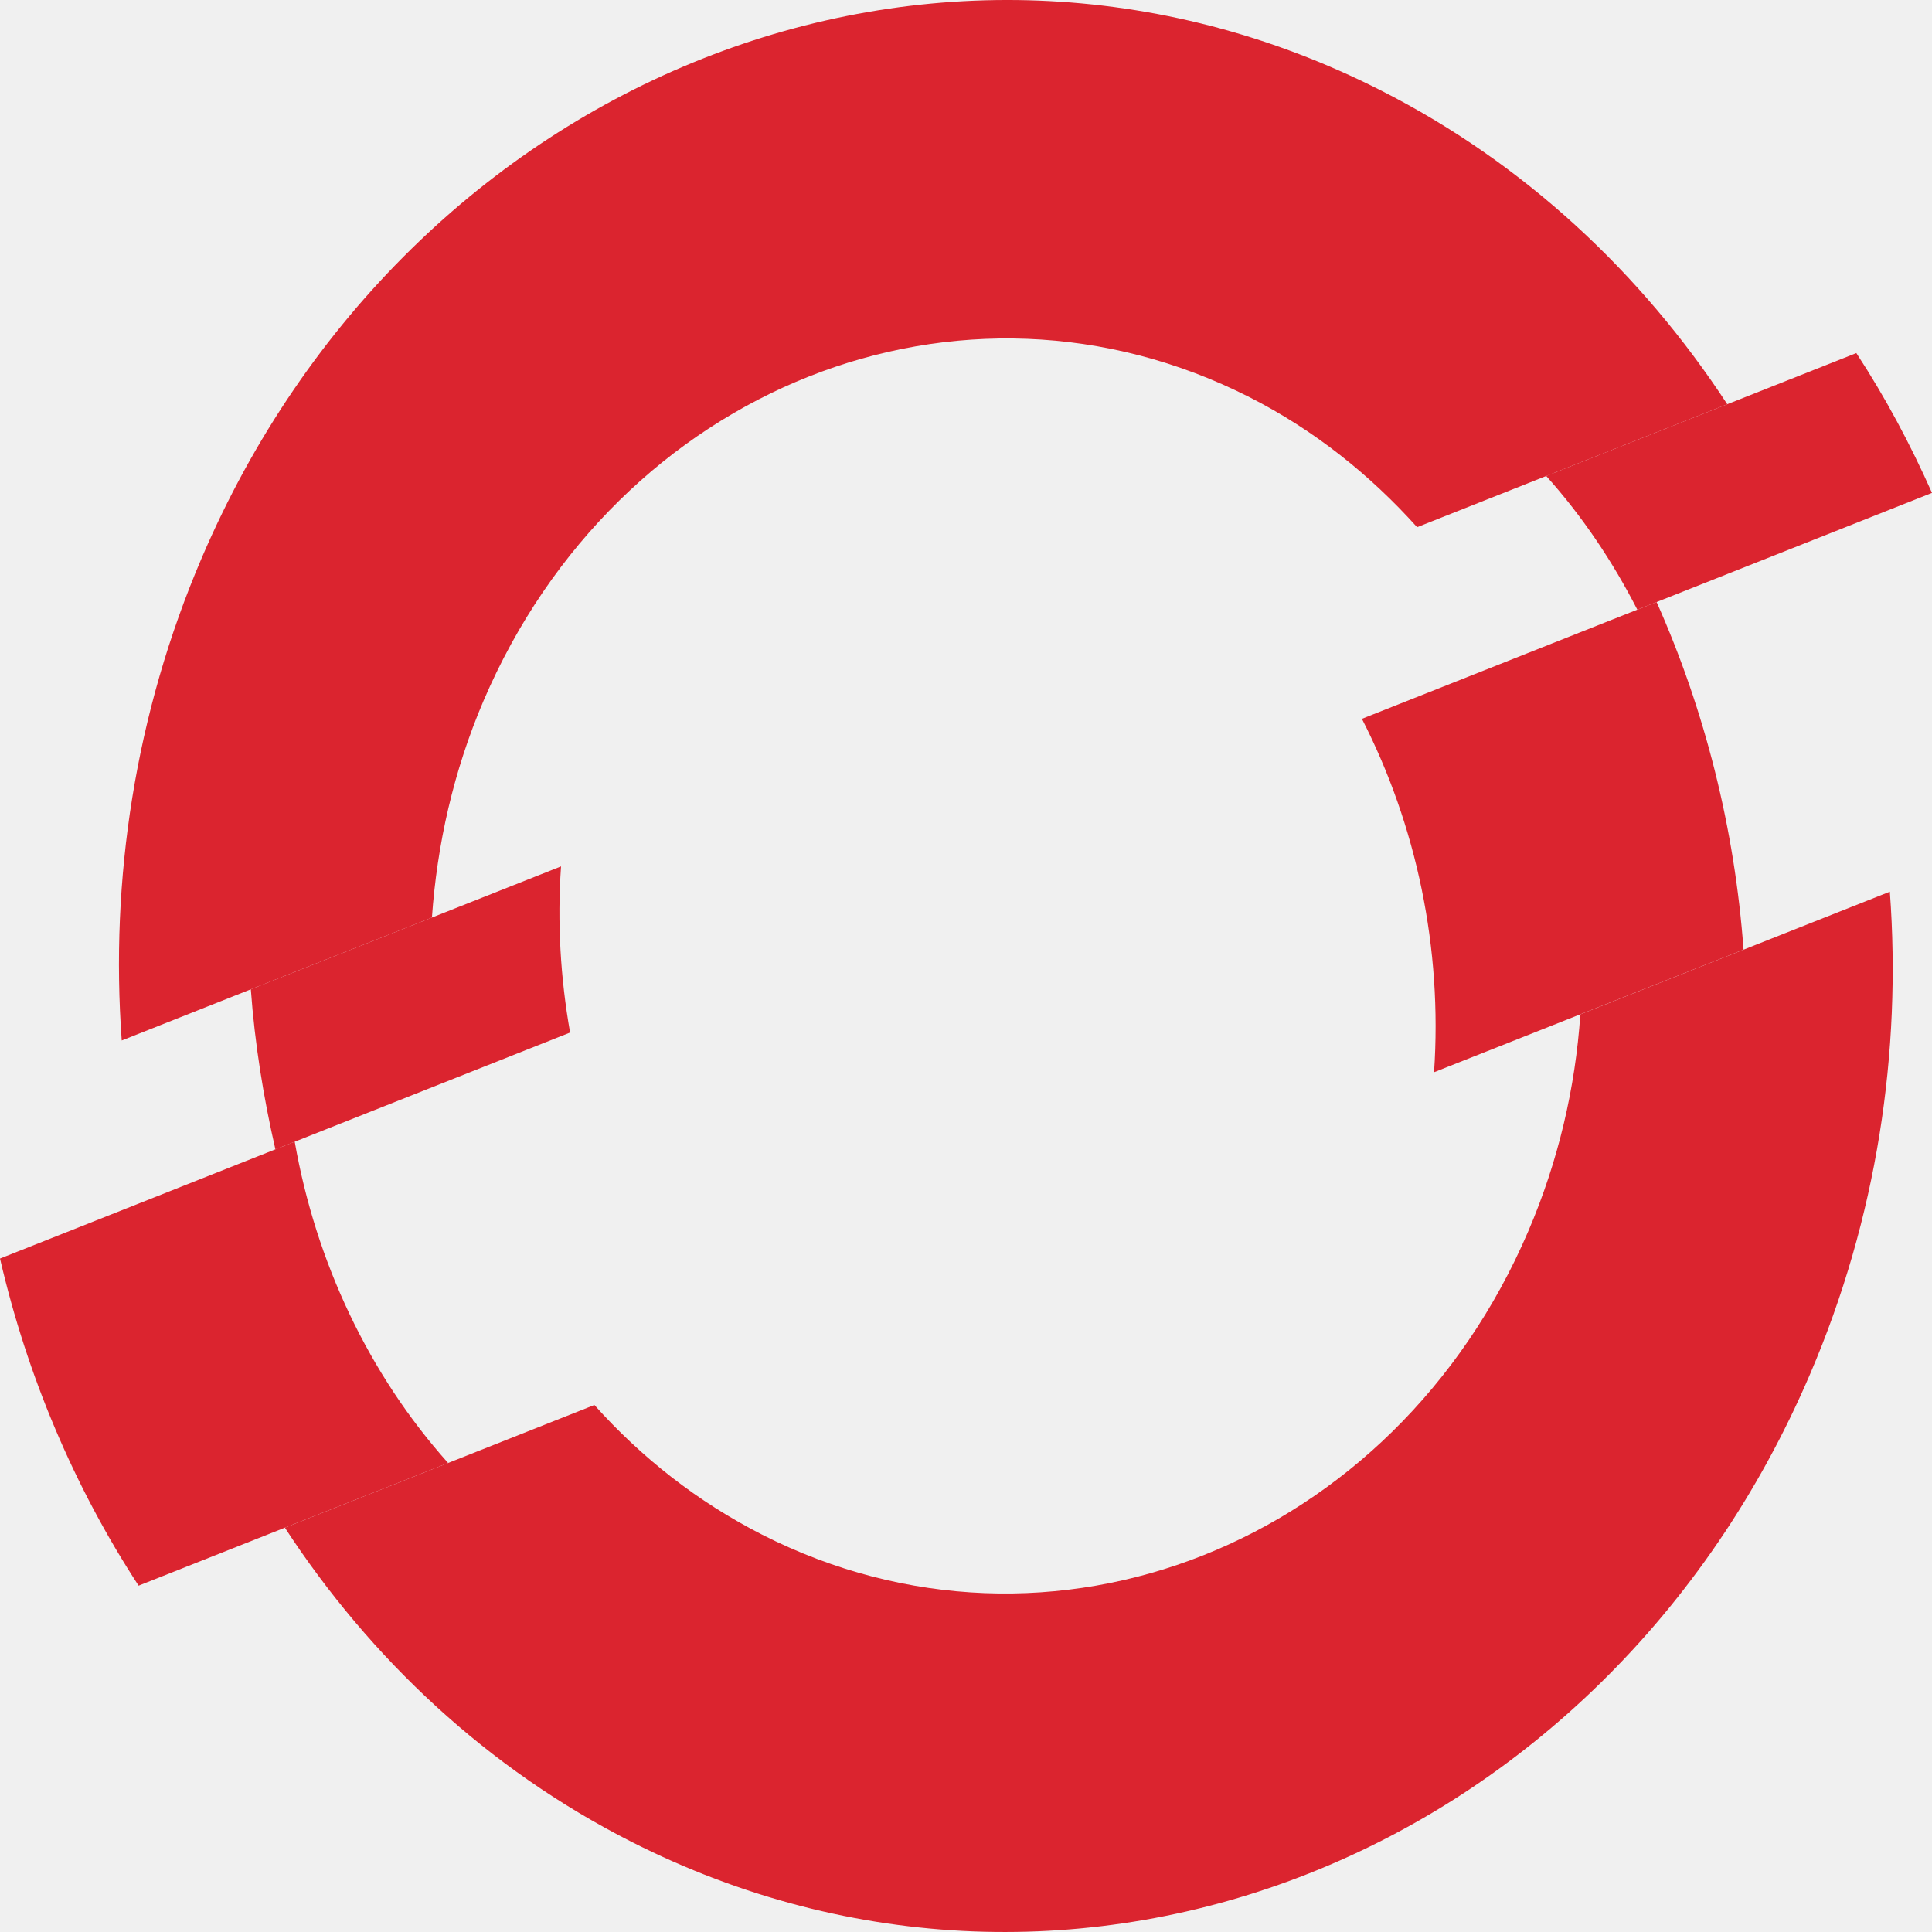
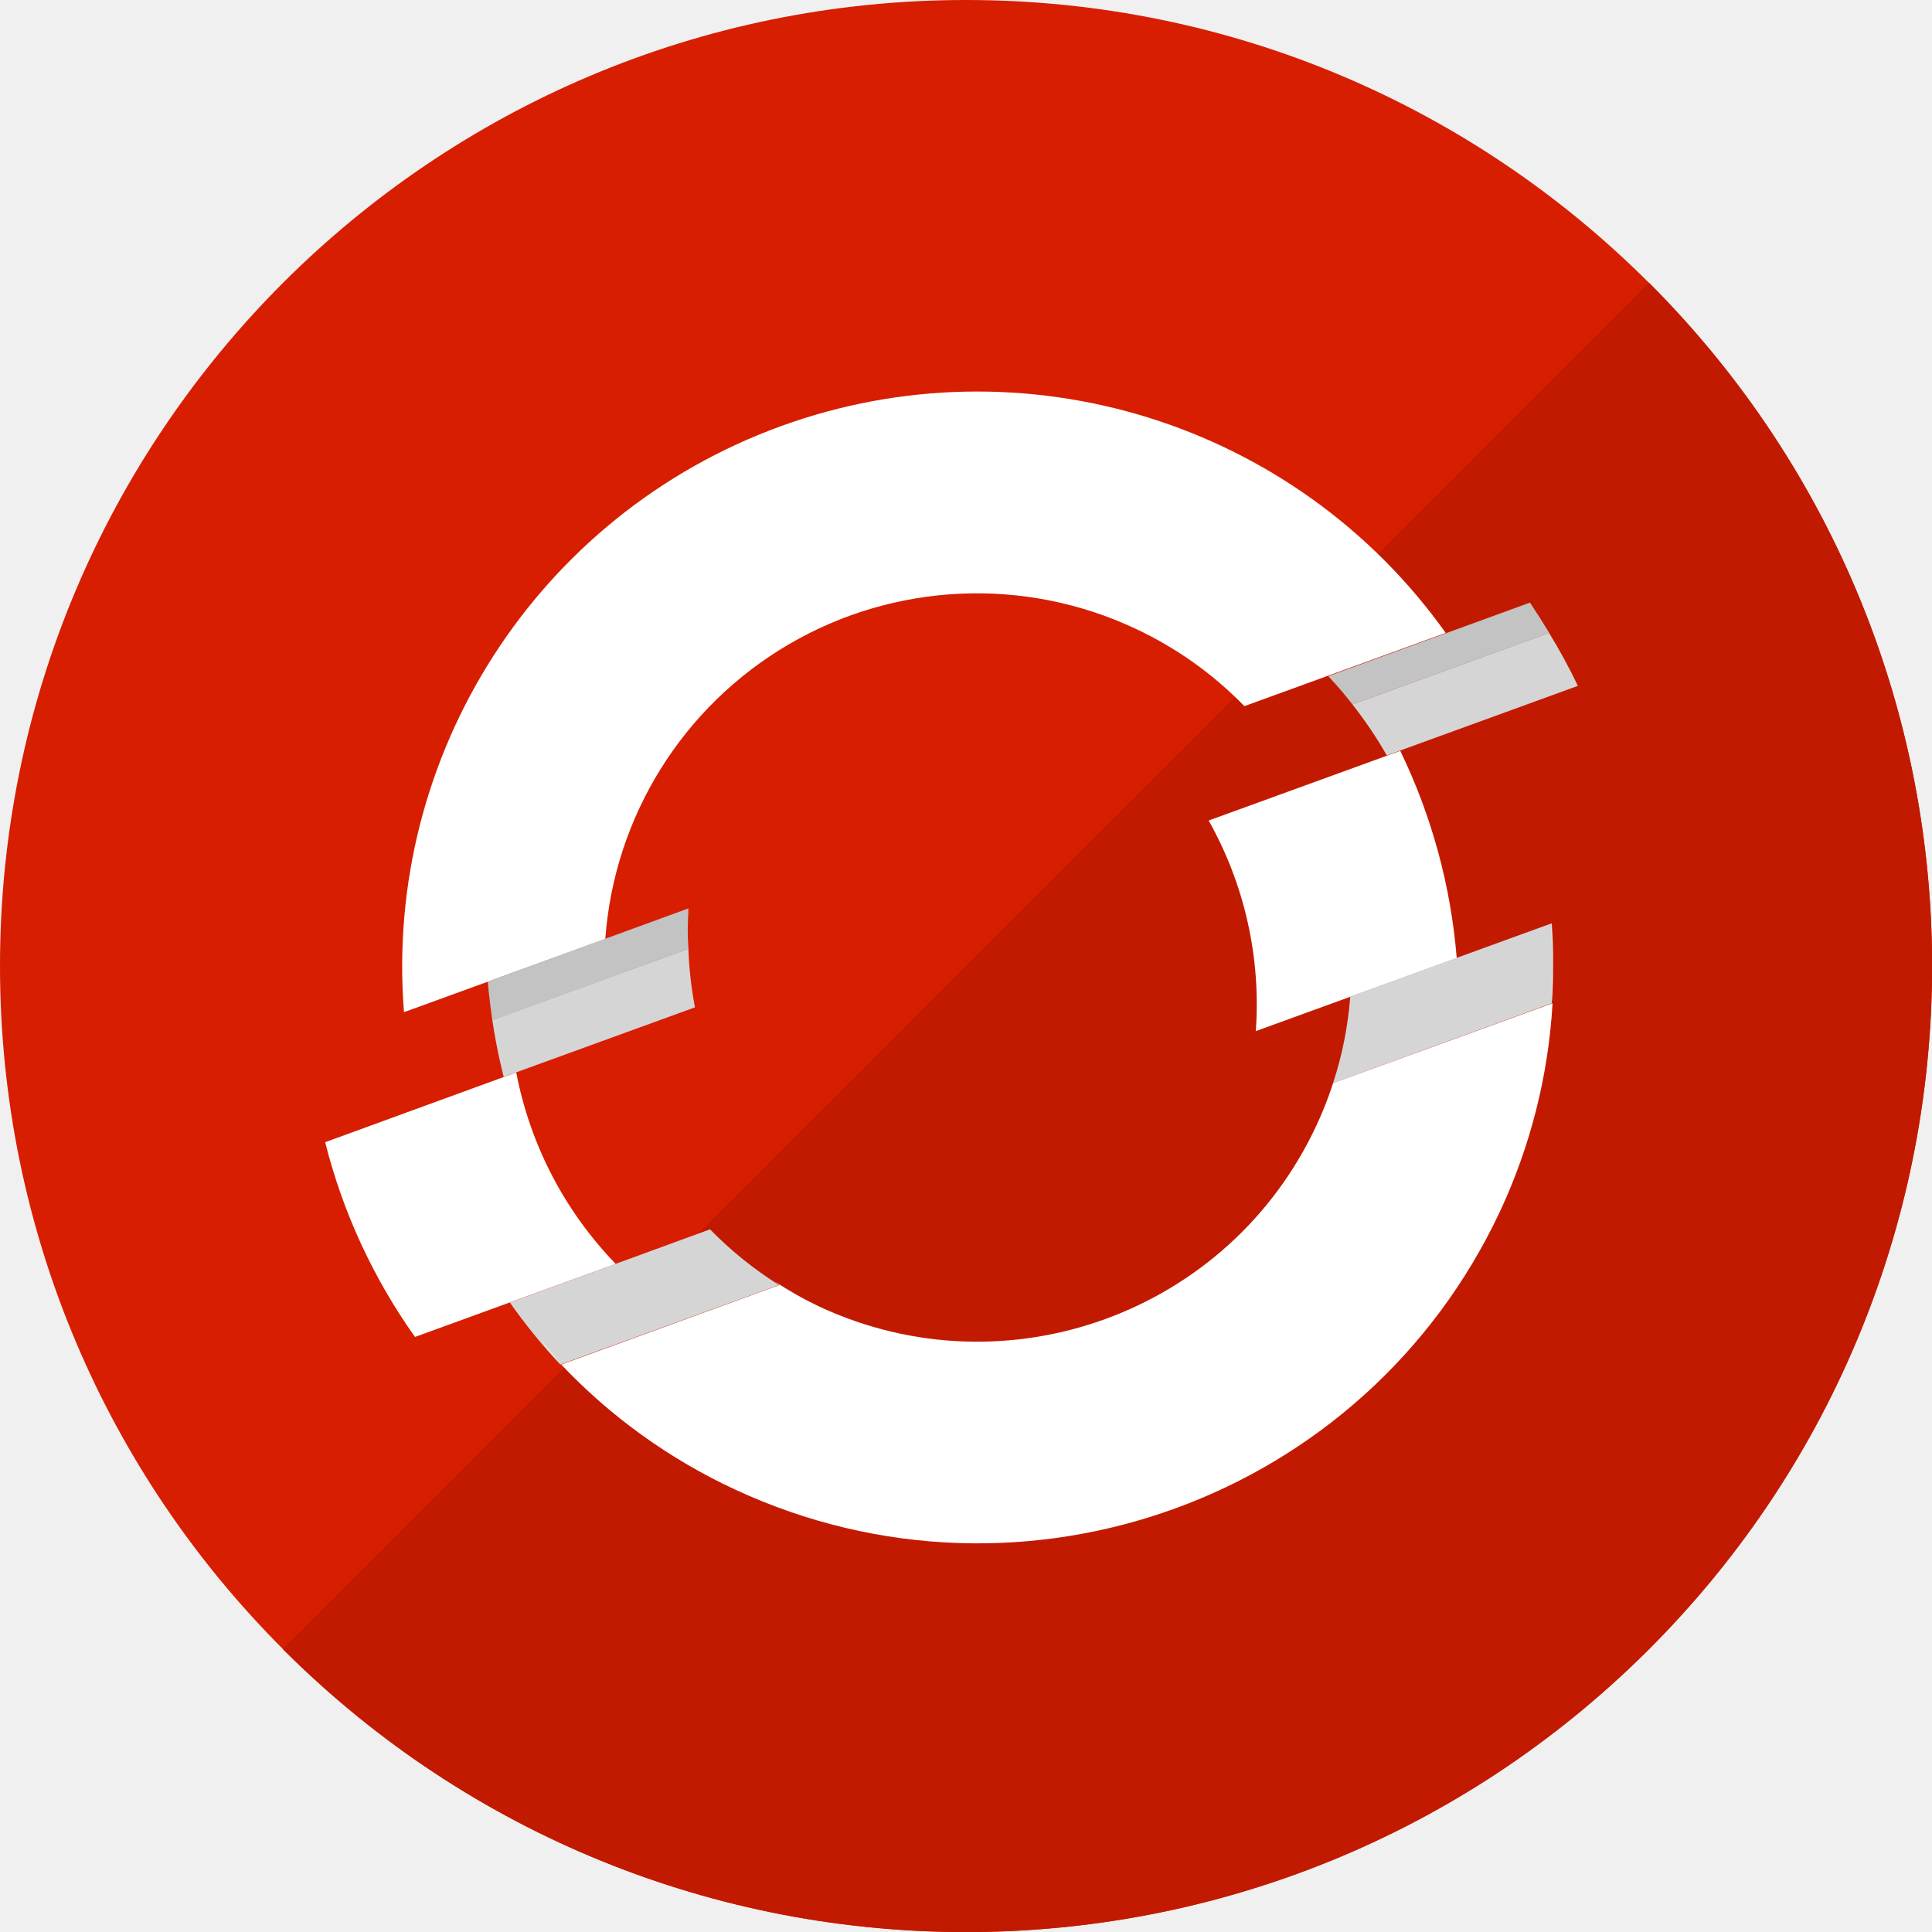
- <svg xmlns="http://www.w3.org/2000/svg" id="svg28" preserveAspectRatio="xMidYMid" version="1.1" viewBox="0 0 13 13" height="13" width="13">
-   <defs id="defs22" />
-   <g id="layer1">
-     <g transform="matrix(0.09065551,0,0,0.09870969,-3.35235,-1.893803)" id="g112">
-       <g id="g60">
-         <path fill="#DB242F" d="m 78.621,78.245 -23.025,8.379 c 0.294,3.692 0.931,7.339 1.824,10.911 L 79.293,89.571 C 78.582,85.874 78.33,82.062 78.621,78.245" id="path48" />
-         <path fill="#DB242F" d="m 180.379,52.784 c -1.605,-3.312 -3.463,-6.514 -5.615,-9.53 l -23.021,8.378 c 2.679,2.741 4.927,5.82 6.765,9.114 z" id="path50" />
-         <path fill="#DB242F" d="m 129.725,46.263 c 4.789,2.235 8.938,5.284 12.437,8.859 l 23.022,-8.38 C 158.807,37.795 150.121,30.318 139.479,25.352 106.569,10.006 67.305,24.296 51.96,57.2 46.993,67.849 45.148,79.161 46.014,90.112 l 23.024,-8.378 c 0.382,-4.988 1.601,-9.987 3.831,-14.78 9.971,-21.381 35.475,-30.659 56.856,-20.691" id="path52" />
-         <path fill="#DB242F" d="m 58.854,97.011 -21.875,7.967 c 2.011,7.977 5.496,15.553 10.287,22.297 l 22.973,-8.361 C 64.342,112.857 60.42,105.196 58.854,97.011" id="path54" />
-         <path fill="#DB242F" d="m 154.277,88.331 c -0.367,4.985 -1.625,9.985 -3.863,14.782 -9.971,21.383 -35.476,30.661 -56.854,20.692 -4.796,-2.238 -8.976,-5.262 -12.463,-8.844 l -22.974,8.363 c 6.361,8.947 15.039,16.428 25.687,21.396 32.91,15.344 72.169,1.053 87.515,-31.855 4.97,-10.644 6.804,-21.952 5.926,-32.895 z" id="path56" />
-         <path fill="#DB242F" d="m 159.938,60.224 -21.873,7.962 c 4.062,7.279 5.981,15.662 5.354,24.091 l 22.973,-8.357 c -0.658,-8.245 -2.857,-16.292 -6.454,-23.696" id="path58" />
-       </g>
-     </g>
+ <svg xmlns="http://www.w3.org/2000/svg" id="icon" viewBox="0 0 100 100" version="1.1">
+   <defs id="defs1">
+     <style id="style1">.cls-1{fill:#d71e00;}.cls-2{fill:#c21a00;}.cls-3{fill:#fff;}.cls-4{fill:#c3c3c3;}.cls-5{fill:#d5d5d5;}
+         </style>
+   </defs>
+   <g id="g19">
+     <circle class="cls-1" cx="50" cy="50" r="50" id="circle1" />
+     <path class="cls-2" d="M85.36,14.64A50,50,0,0,1,14.64,85.36Z" id="path1" />
+     <path class="cls-3" d="M58.79,32.55a19.22,19.22,0,0,1,5.62,4l10.42-3.79A29.77,29.77,0,0,0,20.91,52.39L31.33,48.6A19.29,19.29,0,0,1,58.79,32.55" id="path2" />
+     <path class="cls-3" d="M26.72,55.51l-9.89,3.61A30.05,30.05,0,0,0,21.48,69.2l10.39-3.78a19.54,19.54,0,0,1-5.15-9.91" id="path3" />
+     <path class="cls-3" d="M72.46,38.87l-9.9,3.6A19.39,19.39,0,0,1,65,53.37l10.4-3.78a30.22,30.22,0,0,0-2.92-10.72" id="path4" />
+     <path class="cls-4" d="M35.63,49.11a16.24,16.24,0,0,1,0-2.09L25.25,50.81c.05.67.14,1.33.24,2Z" id="path5" />
+     <path class="cls-5" d="M35.62,48.2c0-.4,0-.79.05-1.18C35.64,47.41,35.62,47.8,35.62,48.2Z" id="path6" />
+     <path class="cls-5" d="M35.62,48.62c0,.16,0,.33,0,.49L25.49,52.8c-.1-.66-.19-1.32-.24-2a30.5,30.5,0,0,0,.82,4.94l9.9-3.6A19.83,19.83,0,0,1,35.62,48.62Z" id="path7" />
+     <path class="cls-4" d="M80.19,32.76c-.32-.53-.66-1.06-1-1.57L68.75,35A17.85,17.85,0,0,1,70,36.46Z" id="path8" />
+     <path class="cls-5" d="M80.18,32.76,70,36.46a21,21,0,0,1,1.78,2.64l9.89-3.6A29.32,29.32,0,0,0,80.18,32.76Z" id="path9" />
+     <path class="cls-5" d="M68.75,35l10.41-3.79L68.75,35l0,0Z" id="path10" />
+     <path class="cls-5" d="M26.39,67.42A29.9,29.9,0,0,0,29,70.63l11.32-4.12a19.33,19.33,0,0,1-3.57-2.88ZM80.29,47.8l-10.4,3.78A19,19,0,0,1,69,56.06l11.32-4.13a30,30,0,0,0,0-4.13" id="path11" />
+     <path class="cls-3" d="M69,56.06c.1-.29.18-.58.26-.87a19,19,0,0,1-1.13,3.08,19.36,19.36,0,0,1-25.72,9.36,18.43,18.43,0,0,1-2.3-1.3l.24.18L29.05,70.63a29.49,29.49,0,0,0,9,6.47,29.84,29.84,0,0,0,39.6-14.42,29.49,29.49,0,0,0,2.71-10.75Z" id="path12" />
+     <path class="cls-3" d="M27.61,69c-.42-.51-.83-1-1.22-1.58C26.78,68,27.19,68.49,27.61,69Z" id="path13" />
+     <path class="cls-3" d="M80.29,47.8c0,.67.08,1.33.09,2C80.37,49.13,80.34,48.46,80.29,47.8Z" id="path14" />
+     <path class="cls-3" d="M29,70.52c-.36-.37-.7-.76-1-1.16C28.25,69.76,28.59,70.15,29,70.52Z" id="path15" />
+     <path class="cls-3" d="M69.38,54.77c.1-.42.19-.85.27-1.28C69.57,53.92,69.48,54.35,69.38,54.77Z" id="path16" />
+     <path class="cls-3" d="M80.33,51.83c0-.55,0-1.1,0-1.65C80.37,50.73,80.36,51.28,80.33,51.83Z" id="path17" />
+     <path class="cls-3" d="M38.73,65.35,38.32,65Z" id="path18" />
+     <path class="cls-3" d="M69.72,53.06c.07-.49.14-1,.17-1.46C69.86,52.08,69.79,52.57,69.72,53.06Z" id="path19" />
  </g>
</svg>
